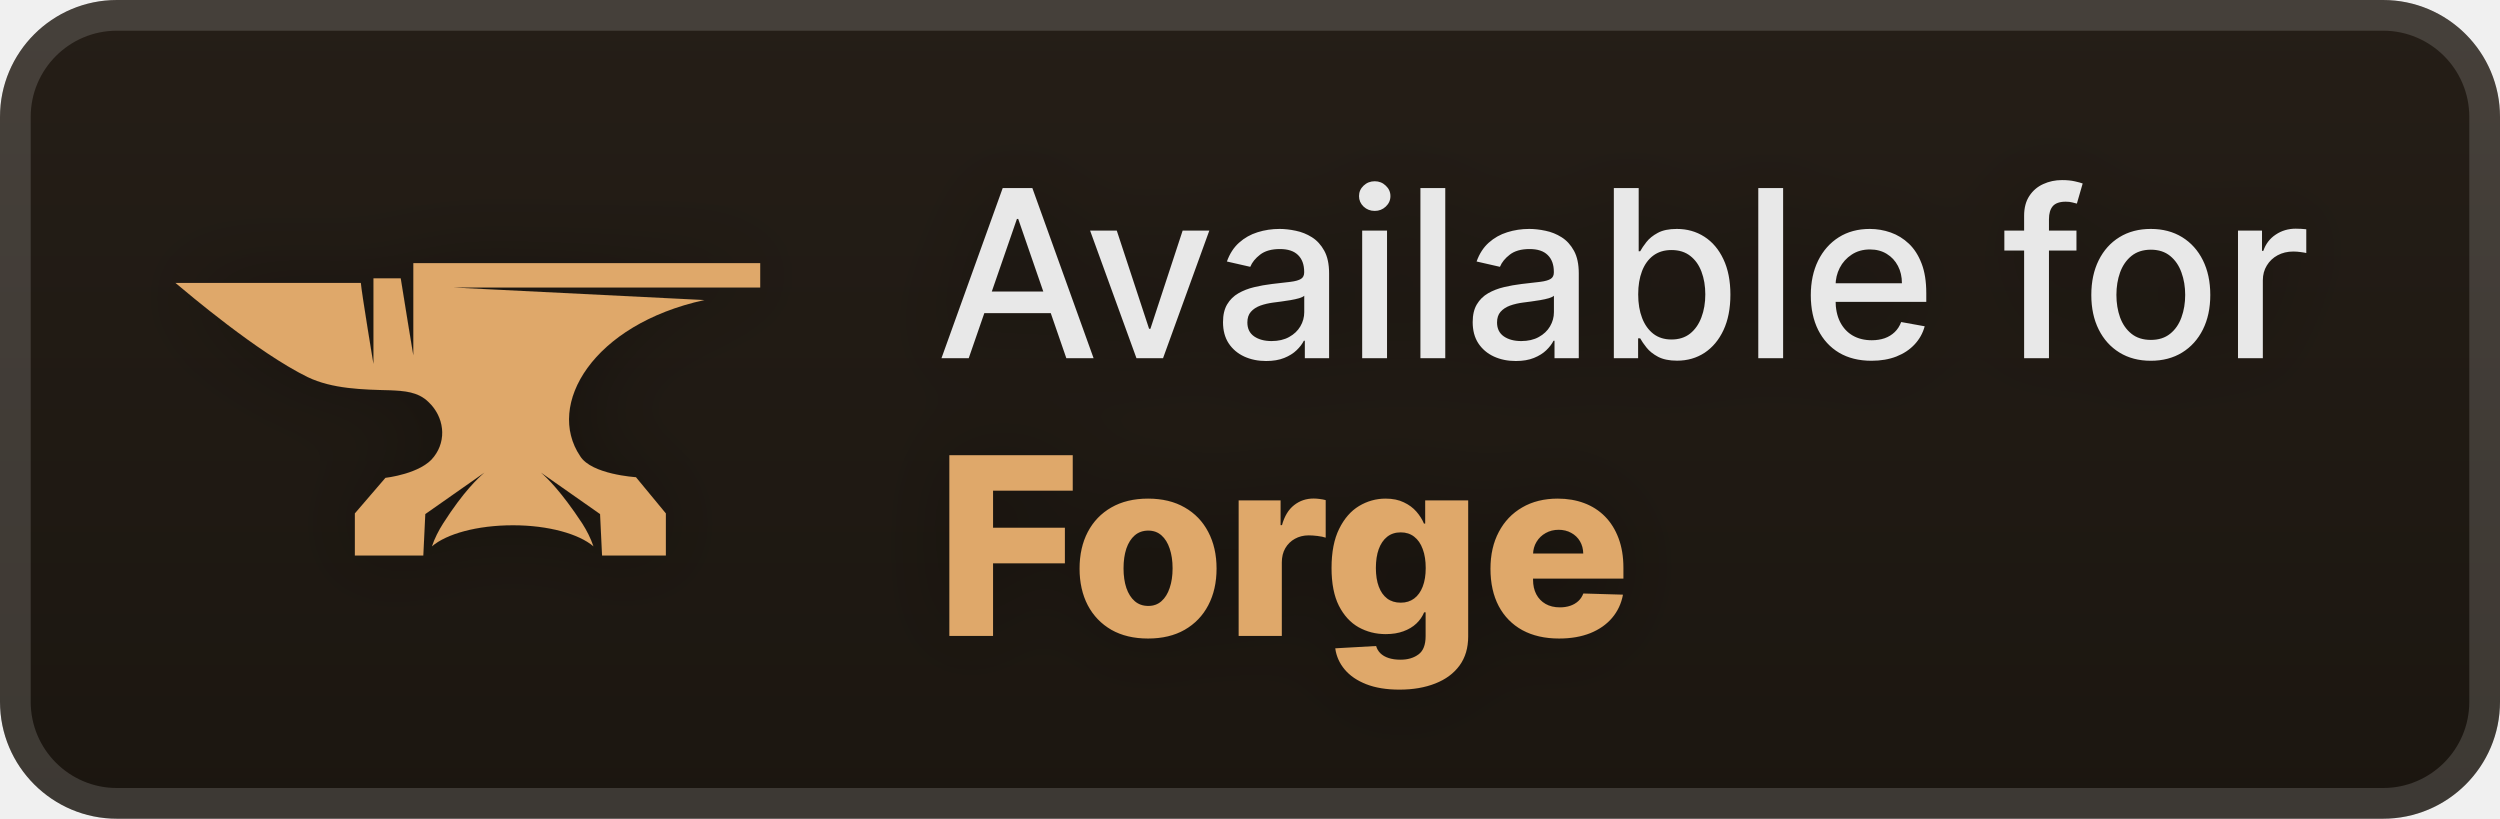
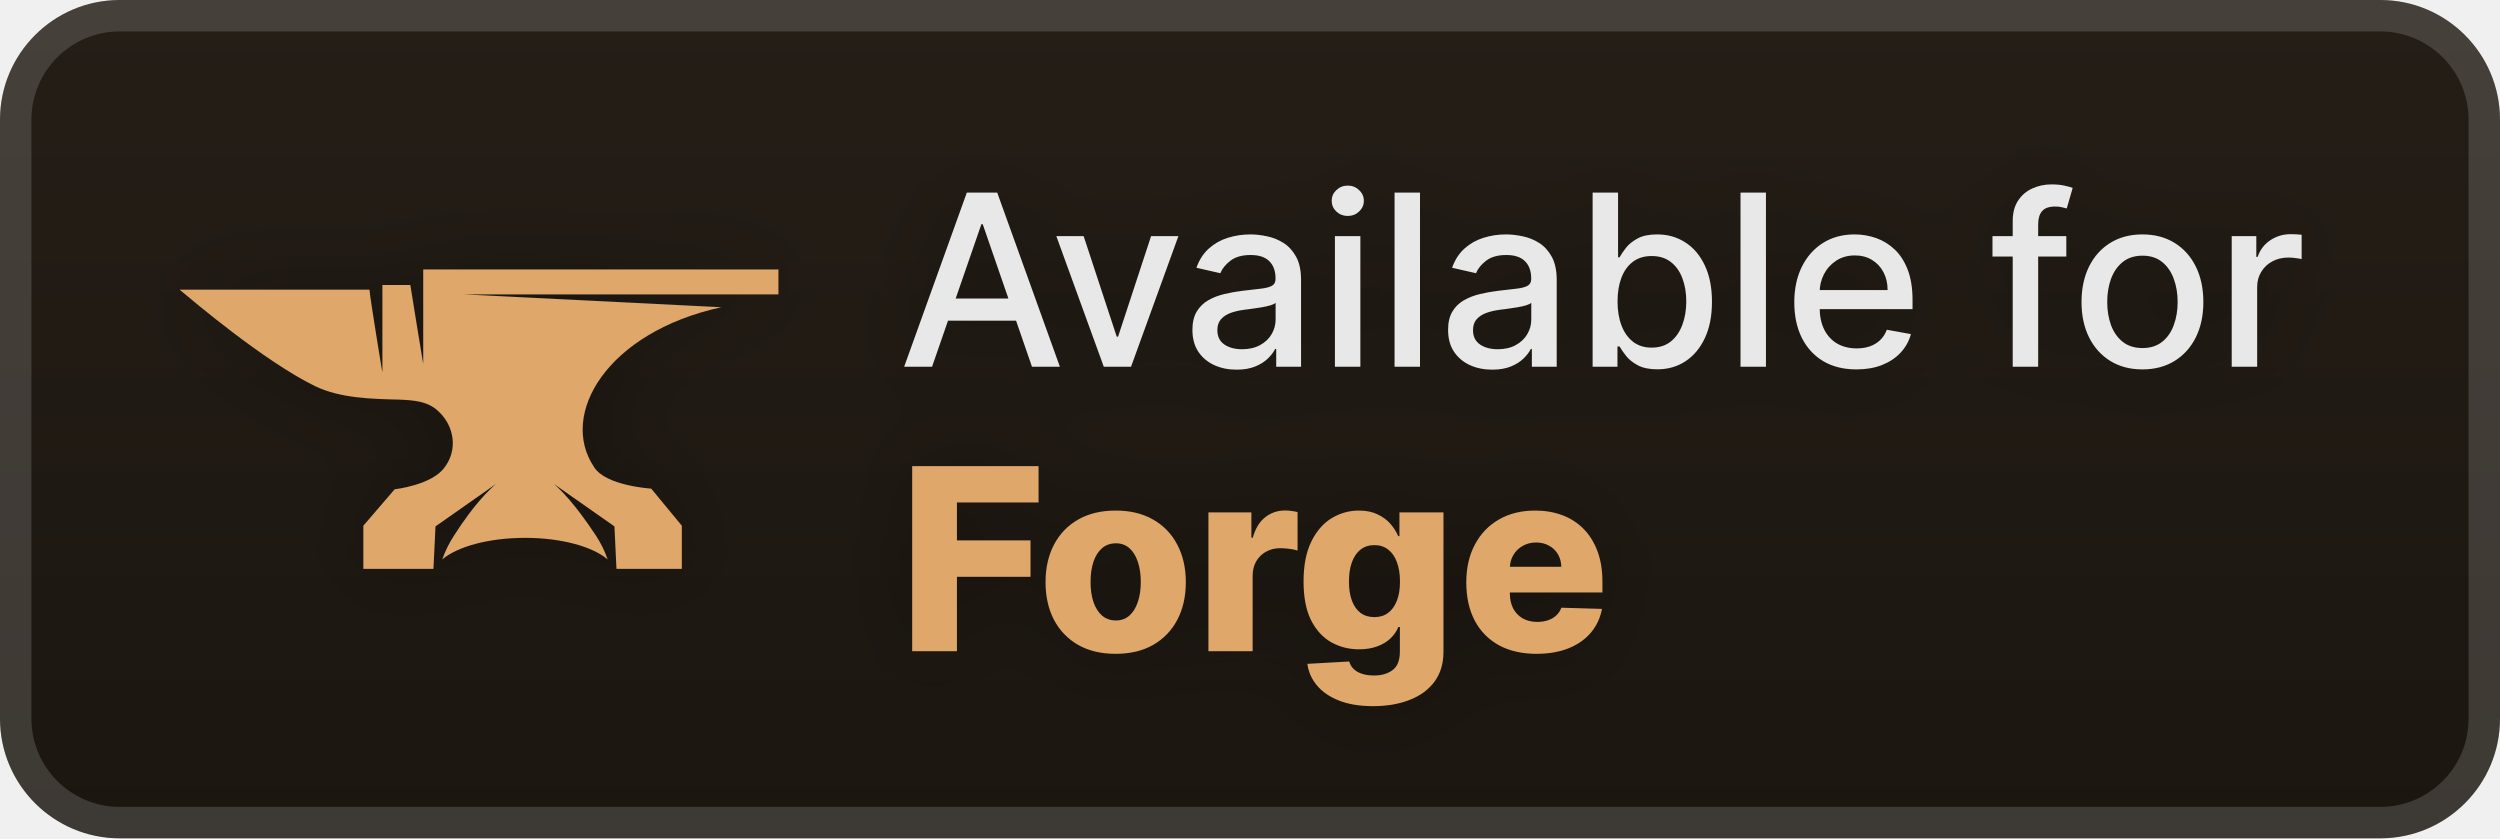
- <svg xmlns="http://www.w3.org/2000/svg" width="171" height="56" viewBox="0 0 171 56" fill="none">
-   <rect x="-0" y="-1.52588e-05" width="171" height="56" rx="8" fill="url(#paint0_linear_28_932)" />
+ <svg xmlns="http://www.w3.org/2000/svg" width="167" height="56" viewBox="0 0 167 56" fill="none">
+   <rect x="-0" y="-1.52588e-05" width="167" height="56" rx="8" fill="url(#paint0_linear_28_932)" />
  <g filter="url(#filter0_d_28_932)">
    <path d="M48.181 20.523L31 19.667H51.999V18H28.272V21.514V24.306C28.272 24.351 27.59 20.207 27.409 19.036H25.545V22.099V24.892C25.545 24.937 24.727 19.982 24.681 19.351C19.954 19.351 11.999 19.351 11.999 19.351C12.863 20.072 17.636 24.126 21.045 25.793C22.727 26.604 24.818 26.649 26.681 26.694C27.636 26.739 28.59 26.784 29.318 27.505C30.363 28.495 30.59 30.072 29.681 31.243C28.818 32.414 26.363 32.685 26.363 32.685L24.272 35.117V38H28.954L29.09 35.162L33.136 32.324C32.727 32.685 31.727 33.586 30.318 35.793C30 36.288 29.727 36.829 29.545 37.369C30.545 36.514 32.636 35.928 35.09 35.928C37.499 35.928 39.59 36.514 40.59 37.369C40.409 36.829 40.136 36.288 39.818 35.793C38.363 33.586 37.409 32.685 36.999 32.324L41.045 35.162L41.181 38H45.545V35.117L43.499 32.64C43.499 32.64 40.454 32.459 39.681 31.198C37.318 27.685 40.545 22.189 48.181 20.523Z" fill="#DFA86A" />
  </g>
  <g filter="url(#filter1_d_28_932)">
-     <path d="M66.261 24.5H64.397L68.585 12.864H70.613L74.801 24.5H72.937L69.647 14.977H69.556L66.261 24.5ZM66.573 19.943H72.619V21.42H66.573V19.943ZM82.717 15.773L79.552 24.5H77.734L74.563 15.773H76.387L78.597 22.489H78.688L80.893 15.773H82.717ZM86.603 24.693C86.05 24.693 85.55 24.591 85.103 24.386C84.656 24.178 84.302 23.877 84.041 23.483C83.783 23.089 83.654 22.606 83.654 22.034C83.654 21.542 83.749 21.136 83.938 20.818C84.128 20.5 84.383 20.248 84.706 20.062C85.027 19.877 85.387 19.737 85.785 19.642C86.183 19.547 86.588 19.475 87.001 19.426C87.524 19.366 87.948 19.316 88.274 19.278C88.599 19.237 88.836 19.17 88.984 19.079C89.132 18.989 89.206 18.841 89.206 18.636V18.597C89.206 18.1 89.065 17.716 88.785 17.443C88.508 17.17 88.096 17.034 87.546 17.034C86.974 17.034 86.524 17.161 86.194 17.415C85.868 17.665 85.643 17.943 85.518 18.25L83.921 17.886C84.111 17.356 84.387 16.928 84.751 16.602C85.118 16.273 85.541 16.034 86.018 15.886C86.495 15.735 86.997 15.659 87.524 15.659C87.872 15.659 88.242 15.701 88.632 15.784C89.025 15.864 89.393 16.011 89.734 16.227C90.079 16.443 90.361 16.752 90.581 17.153C90.8 17.551 90.91 18.068 90.91 18.704V24.5H89.251V23.307H89.183C89.073 23.526 88.908 23.742 88.688 23.954C88.469 24.167 88.186 24.343 87.842 24.483C87.497 24.623 87.084 24.693 86.603 24.693ZM86.972 23.329C87.442 23.329 87.844 23.237 88.177 23.051C88.514 22.866 88.77 22.623 88.944 22.324C89.122 22.021 89.211 21.697 89.211 21.352V20.227C89.15 20.288 89.033 20.345 88.859 20.398C88.688 20.447 88.493 20.491 88.274 20.528C88.054 20.562 87.84 20.595 87.632 20.625C87.423 20.651 87.249 20.674 87.109 20.693C86.779 20.735 86.478 20.805 86.206 20.903C85.936 21.002 85.721 21.144 85.558 21.329C85.399 21.511 85.319 21.754 85.319 22.057C85.319 22.477 85.474 22.795 85.785 23.011C86.096 23.224 86.492 23.329 86.972 23.329ZM93.173 24.5V15.773H94.872V24.5H93.173ZM94.031 14.426C93.735 14.426 93.481 14.328 93.269 14.131C93.061 13.93 92.957 13.691 92.957 13.415C92.957 13.134 93.061 12.896 93.269 12.699C93.481 12.498 93.735 12.398 94.031 12.398C94.326 12.398 94.578 12.498 94.786 12.699C94.999 12.896 95.105 13.134 95.105 13.415C95.105 13.691 94.999 13.93 94.786 14.131C94.578 14.328 94.326 14.426 94.031 14.426ZM98.856 12.864V24.5H97.157V12.864H98.856ZM103.681 24.693C103.128 24.693 102.628 24.591 102.181 24.386C101.734 24.178 101.38 23.877 101.119 23.483C100.861 23.089 100.732 22.606 100.732 22.034C100.732 21.542 100.827 21.136 101.017 20.818C101.206 20.5 101.462 20.248 101.784 20.062C102.106 19.877 102.465 19.737 102.863 19.642C103.261 19.547 103.666 19.475 104.079 19.426C104.602 19.366 105.026 19.316 105.352 19.278C105.678 19.237 105.914 19.17 106.062 19.079C106.21 18.989 106.284 18.841 106.284 18.636V18.597C106.284 18.1 106.143 17.716 105.863 17.443C105.587 17.17 105.174 17.034 104.624 17.034C104.053 17.034 103.602 17.161 103.272 17.415C102.946 17.665 102.721 17.943 102.596 18.25L101 17.886C101.189 17.356 101.465 16.928 101.829 16.602C102.196 16.273 102.619 16.034 103.096 15.886C103.573 15.735 104.075 15.659 104.602 15.659C104.95 15.659 105.32 15.701 105.71 15.784C106.104 15.864 106.471 16.011 106.812 16.227C107.157 16.443 107.439 16.752 107.659 17.153C107.878 17.551 107.988 18.068 107.988 18.704V24.5H106.329V23.307H106.261C106.151 23.526 105.986 23.742 105.767 23.954C105.547 24.167 105.265 24.343 104.92 24.483C104.575 24.623 104.162 24.693 103.681 24.693ZM104.051 23.329C104.52 23.329 104.922 23.237 105.255 23.051C105.592 22.866 105.848 22.623 106.022 22.324C106.2 22.021 106.289 21.697 106.289 21.352V20.227C106.229 20.288 106.111 20.345 105.937 20.398C105.767 20.447 105.571 20.491 105.352 20.528C105.132 20.562 104.918 20.595 104.71 20.625C104.501 20.651 104.327 20.674 104.187 20.693C103.857 20.735 103.556 20.805 103.284 20.903C103.015 21.002 102.799 21.144 102.636 21.329C102.477 21.511 102.397 21.754 102.397 22.057C102.397 22.477 102.553 22.795 102.863 23.011C103.174 23.224 103.57 23.329 104.051 23.329ZM110.387 24.5V12.864H112.086V17.188H112.188C112.287 17.006 112.429 16.795 112.615 16.557C112.8 16.318 113.058 16.11 113.387 15.932C113.717 15.75 114.152 15.659 114.694 15.659C115.399 15.659 116.027 15.837 116.58 16.193C117.133 16.549 117.567 17.062 117.882 17.733C118.2 18.403 118.359 19.21 118.359 20.153C118.359 21.097 118.202 21.905 117.887 22.579C117.573 23.25 117.141 23.767 116.592 24.131C116.043 24.491 115.416 24.67 114.711 24.67C114.181 24.67 113.747 24.581 113.41 24.403C113.077 24.225 112.815 24.017 112.626 23.778C112.437 23.54 112.291 23.328 112.188 23.142H112.046V24.5H110.387ZM112.052 20.136C112.052 20.75 112.141 21.288 112.319 21.75C112.497 22.212 112.755 22.574 113.092 22.835C113.429 23.093 113.842 23.222 114.33 23.222C114.838 23.222 115.262 23.087 115.603 22.818C115.944 22.545 116.202 22.176 116.376 21.71C116.554 21.244 116.643 20.72 116.643 20.136C116.643 19.561 116.556 19.044 116.382 18.585C116.211 18.127 115.954 17.765 115.609 17.5C115.268 17.235 114.842 17.102 114.33 17.102C113.838 17.102 113.421 17.229 113.08 17.483C112.743 17.737 112.488 18.091 112.313 18.545C112.139 19 112.052 19.53 112.052 20.136ZM121.965 12.864V24.5H120.267V12.864H121.965ZM128.012 24.676C127.152 24.676 126.412 24.492 125.791 24.125C125.173 23.754 124.696 23.233 124.359 22.562C124.026 21.888 123.859 21.099 123.859 20.193C123.859 19.299 124.026 18.511 124.359 17.829C124.696 17.148 125.166 16.616 125.768 16.233C126.374 15.85 127.082 15.659 127.893 15.659C128.385 15.659 128.863 15.741 129.325 15.903C129.787 16.066 130.202 16.322 130.569 16.67C130.937 17.019 131.226 17.472 131.438 18.028C131.651 18.581 131.757 19.254 131.757 20.045V20.648H124.819V19.375H130.092C130.092 18.928 130.001 18.532 129.819 18.188C129.637 17.839 129.382 17.564 129.052 17.364C128.726 17.163 128.344 17.062 127.904 17.062C127.427 17.062 127.01 17.18 126.654 17.415C126.302 17.646 126.029 17.949 125.836 18.324C125.647 18.695 125.552 19.099 125.552 19.534V20.528C125.552 21.112 125.654 21.608 125.859 22.017C126.067 22.426 126.357 22.739 126.728 22.954C127.099 23.167 127.533 23.273 128.029 23.273C128.351 23.273 128.645 23.227 128.91 23.136C129.175 23.042 129.404 22.901 129.598 22.716C129.791 22.53 129.938 22.301 130.041 22.028L131.649 22.318C131.52 22.792 131.289 23.206 130.955 23.562C130.626 23.915 130.211 24.189 129.711 24.386C129.215 24.579 128.649 24.676 128.012 24.676ZM142.029 15.773V17.136H137.098V15.773H142.029ZM138.45 24.5V14.761C138.45 14.216 138.569 13.763 138.808 13.403C139.046 13.04 139.363 12.769 139.757 12.591C140.151 12.409 140.579 12.318 141.041 12.318C141.382 12.318 141.673 12.347 141.916 12.403C142.158 12.456 142.338 12.506 142.455 12.551L142.058 13.926C141.978 13.903 141.876 13.877 141.751 13.847C141.626 13.812 141.474 13.795 141.296 13.795C140.883 13.795 140.588 13.898 140.41 14.102C140.236 14.307 140.149 14.602 140.149 14.989V24.5H138.45ZM147.115 24.676C146.296 24.676 145.582 24.489 144.972 24.114C144.363 23.739 143.889 23.214 143.552 22.54C143.215 21.866 143.046 21.078 143.046 20.176C143.046 19.271 143.215 18.479 143.552 17.801C143.889 17.123 144.363 16.597 144.972 16.222C145.582 15.847 146.296 15.659 147.115 15.659C147.933 15.659 148.647 15.847 149.257 16.222C149.866 16.597 150.34 17.123 150.677 17.801C151.014 18.479 151.183 19.271 151.183 20.176C151.183 21.078 151.014 21.866 150.677 22.54C150.34 23.214 149.866 23.739 149.257 24.114C148.647 24.489 147.933 24.676 147.115 24.676ZM147.12 23.25C147.651 23.25 148.09 23.11 148.438 22.829C148.787 22.549 149.044 22.176 149.211 21.71C149.382 21.244 149.467 20.731 149.467 20.17C149.467 19.614 149.382 19.102 149.211 18.636C149.044 18.167 148.787 17.79 148.438 17.506C148.09 17.222 147.651 17.079 147.12 17.079C146.586 17.079 146.143 17.222 145.791 17.506C145.442 17.79 145.183 18.167 145.012 18.636C144.846 19.102 144.762 19.614 144.762 20.17C144.762 20.731 144.846 21.244 145.012 21.71C145.183 22.176 145.442 22.549 145.791 22.829C146.143 23.11 146.586 23.25 147.12 23.25ZM153.079 24.5V15.773H154.721V17.159H154.812C154.971 16.689 155.251 16.32 155.653 16.051C156.058 15.778 156.517 15.642 157.028 15.642C157.134 15.642 157.259 15.646 157.403 15.653C157.551 15.661 157.666 15.67 157.749 15.682V17.307C157.681 17.288 157.56 17.267 157.386 17.244C157.212 17.218 157.037 17.204 156.863 17.204C156.462 17.204 156.104 17.29 155.789 17.46C155.479 17.627 155.232 17.86 155.051 18.159C154.869 18.454 154.778 18.792 154.778 19.17V24.5H153.079Z" fill="#E8E8E8" />
-     <path d="M64.935 43.5V31.136H73.375V33.563H67.924V36.099H72.838V38.532H67.924V43.5H64.935ZM78.527 43.675C77.553 43.675 76.716 43.476 76.016 43.077C75.32 42.675 74.782 42.115 74.404 41.399C74.03 40.679 73.843 39.844 73.843 38.894C73.843 37.94 74.03 37.105 74.404 36.389C74.782 35.668 75.32 35.109 76.016 34.71C76.716 34.308 77.553 34.106 78.527 34.106C79.501 34.106 80.337 34.308 81.033 34.71C81.733 35.109 82.27 35.668 82.645 36.389C83.023 37.105 83.212 37.94 83.212 38.894C83.212 39.844 83.023 40.679 82.645 41.399C82.27 42.115 81.733 42.675 81.033 43.077C80.337 43.476 79.501 43.675 78.527 43.675ZM78.546 41.447C78.9 41.447 79.2 41.339 79.445 41.121C79.691 40.904 79.878 40.602 80.006 40.216C80.139 39.83 80.206 39.383 80.206 38.876C80.206 38.361 80.139 37.91 80.006 37.523C79.878 37.137 79.691 36.835 79.445 36.618C79.2 36.401 78.9 36.292 78.546 36.292C78.179 36.292 77.869 36.401 77.616 36.618C77.366 36.835 77.175 37.137 77.042 37.523C76.913 37.91 76.849 38.361 76.849 38.876C76.849 39.383 76.913 39.83 77.042 40.216C77.175 40.602 77.366 40.904 77.616 41.121C77.869 41.339 78.179 41.447 78.546 41.447ZM84.724 43.5V34.227H87.592V35.918H87.688C87.858 35.306 88.133 34.851 88.516 34.553C88.898 34.251 89.343 34.1 89.85 34.1C89.987 34.1 90.127 34.111 90.272 34.131C90.417 34.147 90.552 34.173 90.677 34.209V36.775C90.536 36.727 90.351 36.688 90.121 36.66C89.896 36.632 89.695 36.618 89.518 36.618C89.168 36.618 88.852 36.696 88.57 36.853C88.292 37.006 88.073 37.222 87.912 37.499C87.755 37.773 87.676 38.095 87.676 38.465V43.5H84.724ZM95.721 47.17C94.839 47.17 94.085 47.048 93.457 46.802C92.829 46.557 92.336 46.221 91.978 45.794C91.62 45.367 91.404 44.884 91.332 44.345L94.127 44.188C94.179 44.377 94.276 44.542 94.417 44.683C94.561 44.824 94.749 44.933 94.978 45.009C95.211 45.086 95.485 45.124 95.799 45.124C96.294 45.124 96.703 45.003 97.025 44.762C97.35 44.524 97.513 44.108 97.513 43.512V41.882H97.411C97.294 42.168 97.117 42.423 96.88 42.649C96.642 42.874 96.346 43.051 95.992 43.18C95.642 43.309 95.24 43.373 94.785 43.373C94.109 43.373 93.489 43.216 92.925 42.902C92.366 42.584 91.917 42.093 91.579 41.429C91.245 40.761 91.078 39.902 91.078 38.852C91.078 37.769 91.251 36.877 91.597 36.177C91.944 35.473 92.396 34.952 92.956 34.614C93.519 34.276 94.125 34.106 94.773 34.106C95.26 34.106 95.676 34.191 96.022 34.36C96.373 34.525 96.66 34.738 96.886 35C97.111 35.262 97.282 35.533 97.399 35.815H97.483V34.227H100.423V43.536C100.423 44.321 100.226 44.983 99.832 45.522C99.437 46.062 98.886 46.47 98.178 46.748C97.469 47.03 96.65 47.17 95.721 47.17ZM95.811 41.224C96.169 41.224 96.475 41.13 96.729 40.94C96.982 40.751 97.177 40.48 97.314 40.125C97.451 39.771 97.52 39.347 97.52 38.852C97.52 38.349 97.451 37.916 97.314 37.554C97.181 37.187 96.986 36.906 96.729 36.708C96.475 36.511 96.169 36.413 95.811 36.413C95.445 36.413 95.135 36.513 94.881 36.715C94.628 36.916 94.435 37.199 94.302 37.566C94.173 37.928 94.109 38.356 94.109 38.852C94.109 39.347 94.175 39.771 94.308 40.125C94.441 40.48 94.632 40.751 94.881 40.94C95.135 41.13 95.445 41.224 95.811 41.224ZM106.64 43.675C105.67 43.675 104.833 43.484 104.128 43.102C103.428 42.715 102.889 42.166 102.511 41.453C102.136 40.737 101.949 39.886 101.949 38.9C101.949 37.942 102.138 37.105 102.517 36.389C102.895 35.668 103.428 35.109 104.116 34.71C104.805 34.308 105.616 34.106 106.549 34.106C107.209 34.106 107.813 34.209 108.36 34.414C108.908 34.62 109.381 34.923 109.779 35.326C110.177 35.728 110.487 36.225 110.709 36.817C110.93 37.405 111.041 38.079 111.041 38.84V39.576H102.981V37.861H108.294C108.29 37.548 108.215 37.268 108.071 37.022C107.926 36.777 107.727 36.586 107.473 36.449C107.223 36.308 106.936 36.237 106.61 36.237C106.28 36.237 105.984 36.312 105.722 36.461C105.461 36.606 105.253 36.805 105.1 37.059C104.948 37.308 104.867 37.592 104.859 37.91V39.654C104.859 40.033 104.933 40.365 105.082 40.651C105.231 40.932 105.443 41.152 105.716 41.309C105.99 41.465 106.316 41.544 106.694 41.544C106.956 41.544 107.193 41.508 107.407 41.435C107.62 41.363 107.803 41.256 107.956 41.115C108.109 40.974 108.224 40.801 108.3 40.596L111.011 40.675C110.898 41.282 110.65 41.812 110.268 42.262C109.89 42.709 109.393 43.057 108.777 43.307C108.161 43.552 107.449 43.675 106.64 43.675Z" fill="#DFA86A" />
+     <path d="M62.261 24.5H60.397L64.585 12.864H66.613L70.801 24.5H68.937L65.647 14.977H65.556L62.261 24.5ZM62.573 19.943H68.619V21.42H62.573V19.943ZM78.717 15.773L75.552 24.5H73.734L70.563 15.773H72.387L74.597 22.489H74.688L76.893 15.773H78.717ZM82.603 24.693C82.05 24.693 81.55 24.591 81.103 24.386C80.656 24.178 80.302 23.877 80.041 23.483C79.783 23.089 79.654 22.606 79.654 22.034C79.654 21.542 79.749 21.136 79.938 20.818C80.128 20.5 80.383 20.248 80.706 20.062C81.027 19.877 81.387 19.737 81.785 19.642C82.183 19.547 82.588 19.475 83.001 19.426C83.524 19.366 83.948 19.316 84.274 19.278C84.599 19.237 84.836 19.17 84.984 19.079C85.132 18.989 85.206 18.841 85.206 18.636V18.597C85.206 18.1 85.065 17.716 84.785 17.443C84.508 17.17 84.096 17.034 83.546 17.034C82.974 17.034 82.524 17.161 82.194 17.415C81.868 17.665 81.643 17.943 81.518 18.25L79.921 17.886C80.111 17.356 80.387 16.928 80.751 16.602C81.118 16.273 81.541 16.034 82.018 15.886C82.495 15.735 82.997 15.659 83.524 15.659C83.872 15.659 84.242 15.701 84.632 15.784C85.025 15.864 85.393 16.011 85.734 16.227C86.079 16.443 86.361 16.752 86.581 17.153C86.8 17.551 86.91 18.068 86.91 18.704V24.5H85.251V23.307H85.183C85.073 23.526 84.908 23.742 84.688 23.954C84.469 24.167 84.186 24.343 83.842 24.483C83.497 24.623 83.084 24.693 82.603 24.693ZM82.972 23.329C83.442 23.329 83.844 23.237 84.177 23.051C84.514 22.866 84.77 22.623 84.944 22.324C85.122 22.021 85.211 21.697 85.211 21.352V20.227C85.15 20.288 85.033 20.345 84.859 20.398C84.688 20.447 84.493 20.491 84.274 20.528C84.054 20.562 83.84 20.595 83.632 20.625C83.423 20.651 83.249 20.674 83.109 20.693C82.779 20.735 82.478 20.805 82.206 20.903C81.936 21.002 81.721 21.144 81.558 21.329C81.399 21.511 81.319 21.754 81.319 22.057C81.319 22.477 81.474 22.795 81.785 23.011C82.096 23.224 82.492 23.329 82.972 23.329ZM89.173 24.5V15.773H90.872V24.5H89.173ZM90.031 14.426C89.735 14.426 89.481 14.328 89.269 14.131C89.061 13.93 88.957 13.691 88.957 13.415C88.957 13.134 89.061 12.896 89.269 12.699C89.481 12.498 89.735 12.398 90.031 12.398C90.326 12.398 90.578 12.498 90.786 12.699C90.999 12.896 91.105 13.134 91.105 13.415C91.105 13.691 90.999 13.93 90.786 14.131C90.578 14.328 90.326 14.426 90.031 14.426ZM94.856 12.864V24.5H93.157V12.864H94.856ZM99.681 24.693C99.128 24.693 98.628 24.591 98.181 24.386C97.734 24.178 97.38 23.877 97.119 23.483C96.861 23.089 96.733 22.606 96.733 22.034C96.733 21.542 96.827 21.136 97.016 20.818C97.206 20.5 97.462 20.248 97.784 20.062C98.106 19.877 98.465 19.737 98.863 19.642C99.261 19.547 99.666 19.475 100.079 19.426C100.602 19.366 101.026 19.316 101.352 19.278C101.678 19.237 101.914 19.17 102.062 19.079C102.21 18.989 102.284 18.841 102.284 18.636V18.597C102.284 18.1 102.143 17.716 101.863 17.443C101.587 17.17 101.174 17.034 100.624 17.034C100.053 17.034 99.602 17.161 99.272 17.415C98.947 17.665 98.721 17.943 98.596 18.25L96.999 17.886C97.189 17.356 97.465 16.928 97.829 16.602C98.197 16.273 98.619 16.034 99.096 15.886C99.573 15.735 100.075 15.659 100.602 15.659C100.95 15.659 101.32 15.701 101.71 15.784C102.104 15.864 102.471 16.011 102.812 16.227C103.157 16.443 103.439 16.752 103.659 17.153C103.878 17.551 103.988 18.068 103.988 18.704V24.5H102.329V23.307H102.261C102.151 23.526 101.986 23.742 101.767 23.954C101.547 24.167 101.265 24.343 100.92 24.483C100.575 24.623 100.162 24.693 99.681 24.693ZM100.051 23.329C100.52 23.329 100.922 23.237 101.255 23.051C101.592 22.866 101.848 22.623 102.022 22.324C102.2 22.021 102.289 21.697 102.289 21.352V20.227C102.229 20.288 102.111 20.345 101.937 20.398C101.767 20.447 101.571 20.491 101.352 20.528C101.132 20.562 100.918 20.595 100.71 20.625C100.501 20.651 100.327 20.674 100.187 20.693C99.858 20.735 99.556 20.805 99.284 20.903C99.015 21.002 98.799 21.144 98.636 21.329C98.477 21.511 98.397 21.754 98.397 22.057C98.397 22.477 98.552 22.795 98.863 23.011C99.174 23.224 99.57 23.329 100.051 23.329ZM106.387 24.5V12.864H108.086V17.188H108.188C108.287 17.006 108.429 16.795 108.615 16.557C108.8 16.318 109.058 16.11 109.387 15.932C109.717 15.75 110.152 15.659 110.694 15.659C111.399 15.659 112.027 15.837 112.58 16.193C113.133 16.549 113.567 17.062 113.882 17.733C114.2 18.403 114.359 19.21 114.359 20.153C114.359 21.097 114.202 21.905 113.887 22.579C113.573 23.25 113.141 23.767 112.592 24.131C112.043 24.491 111.416 24.67 110.711 24.67C110.181 24.67 109.747 24.581 109.41 24.403C109.077 24.225 108.815 24.017 108.626 23.778C108.437 23.54 108.291 23.328 108.188 23.142H108.046V24.5H106.387ZM108.052 20.136C108.052 20.75 108.141 21.288 108.319 21.75C108.497 22.212 108.755 22.574 109.092 22.835C109.429 23.093 109.842 23.222 110.33 23.222C110.838 23.222 111.262 23.087 111.603 22.818C111.944 22.545 112.202 22.176 112.376 21.71C112.554 21.244 112.643 20.72 112.643 20.136C112.643 19.561 112.556 19.044 112.382 18.585C112.211 18.127 111.954 17.765 111.609 17.5C111.268 17.235 110.842 17.102 110.33 17.102C109.838 17.102 109.421 17.229 109.08 17.483C108.743 17.737 108.488 18.091 108.313 18.545C108.139 19 108.052 19.53 108.052 20.136ZM117.965 12.864V24.5H116.267V12.864H117.965ZM124.012 24.676C123.152 24.676 122.412 24.492 121.791 24.125C121.173 23.754 120.696 23.233 120.359 22.562C120.026 21.888 119.859 21.099 119.859 20.193C119.859 19.299 120.026 18.511 120.359 17.829C120.696 17.148 121.166 16.616 121.768 16.233C122.374 15.85 123.082 15.659 123.893 15.659C124.385 15.659 124.863 15.741 125.325 15.903C125.787 16.066 126.202 16.322 126.569 16.67C126.937 17.019 127.226 17.472 127.438 18.028C127.651 18.581 127.757 19.254 127.757 20.045V20.648H120.819V19.375H126.092C126.092 18.928 126.001 18.532 125.819 18.188C125.637 17.839 125.382 17.564 125.052 17.364C124.726 17.163 124.344 17.062 123.904 17.062C123.427 17.062 123.01 17.18 122.654 17.415C122.302 17.646 122.029 17.949 121.836 18.324C121.647 18.695 121.552 19.099 121.552 19.534V20.528C121.552 21.112 121.654 21.608 121.859 22.017C122.067 22.426 122.357 22.739 122.728 22.954C123.099 23.167 123.533 23.273 124.029 23.273C124.351 23.273 124.645 23.227 124.91 23.136C125.175 23.042 125.404 22.901 125.598 22.716C125.791 22.53 125.938 22.301 126.041 22.028L127.649 22.318C127.52 22.792 127.289 23.206 126.955 23.562C126.626 23.915 126.211 24.189 125.711 24.386C125.215 24.579 124.649 24.676 124.012 24.676ZM138.029 15.773V17.136H133.098V15.773H138.029ZM134.45 24.5V14.761C134.45 14.216 134.569 13.763 134.808 13.403C135.046 13.04 135.363 12.769 135.757 12.591C136.151 12.409 136.579 12.318 137.041 12.318C137.382 12.318 137.673 12.347 137.916 12.403C138.158 12.456 138.338 12.506 138.455 12.551L138.058 13.926C137.978 13.903 137.876 13.877 137.751 13.847C137.626 13.812 137.474 13.795 137.296 13.795C136.883 13.795 136.588 13.898 136.41 14.102C136.236 14.307 136.149 14.602 136.149 14.989V24.5H134.45ZM143.115 24.676C142.296 24.676 141.582 24.489 140.972 24.114C140.363 23.739 139.889 23.214 139.552 22.54C139.215 21.866 139.046 21.078 139.046 20.176C139.046 19.271 139.215 18.479 139.552 17.801C139.889 17.123 140.363 16.597 140.972 16.222C141.582 15.847 142.296 15.659 143.115 15.659C143.933 15.659 144.647 15.847 145.257 16.222C145.866 16.597 146.34 17.123 146.677 17.801C147.014 18.479 147.183 19.271 147.183 20.176C147.183 21.078 147.014 21.866 146.677 22.54C146.34 23.214 145.866 23.739 145.257 24.114C144.647 24.489 143.933 24.676 143.115 24.676ZM143.12 23.25C143.651 23.25 144.09 23.11 144.438 22.829C144.787 22.549 145.044 22.176 145.211 21.71C145.382 21.244 145.467 20.731 145.467 20.17C145.467 19.614 145.382 19.102 145.211 18.636C145.044 18.167 144.787 17.79 144.438 17.506C144.09 17.222 143.651 17.079 143.12 17.079C142.586 17.079 142.143 17.222 141.791 17.506C141.442 17.79 141.183 18.167 141.012 18.636C140.846 19.102 140.762 19.614 140.762 20.17C140.762 20.731 140.846 21.244 141.012 21.71C141.183 22.176 141.442 22.549 141.791 22.829C142.143 23.11 142.586 23.25 143.12 23.25ZM149.079 24.5V15.773H150.721V17.159H150.812C150.971 16.689 151.251 16.32 151.653 16.051C152.058 15.778 152.517 15.642 153.028 15.642C153.134 15.642 153.259 15.646 153.403 15.653C153.551 15.661 153.666 15.67 153.749 15.682V17.307C153.681 17.288 153.56 17.267 153.386 17.244C153.212 17.218 153.037 17.204 152.863 17.204C152.462 17.204 152.104 17.29 151.789 17.46C151.479 17.627 151.232 17.86 151.051 18.159C150.869 18.454 150.778 18.792 150.778 19.17V24.5H149.079Z" fill="#E8E8E8" />
+     <path d="M60.935 43.5V31.136H69.375V33.563H63.923V36.099H68.838V38.532H63.923V43.5H60.935ZM74.527 43.675C73.553 43.675 72.716 43.476 72.016 43.077C71.32 42.675 70.782 42.115 70.404 41.399C70.03 40.679 69.843 39.844 69.843 38.894C69.843 37.94 70.03 37.105 70.404 36.389C70.782 35.668 71.32 35.109 72.016 34.71C72.716 34.308 73.553 34.106 74.527 34.106C75.501 34.106 76.337 34.308 77.033 34.71C77.733 35.109 78.27 35.668 78.645 36.389C79.023 37.105 79.212 37.94 79.212 38.894C79.212 39.844 79.023 40.679 78.645 41.399C78.27 42.115 77.733 42.675 77.033 43.077C76.337 43.476 75.501 43.675 74.527 43.675ZM74.546 41.447C74.9 41.447 75.2 41.339 75.445 41.121C75.691 40.904 75.878 40.602 76.006 40.216C76.139 39.83 76.206 39.383 76.206 38.876C76.206 38.361 76.139 37.91 76.006 37.523C75.878 37.137 75.691 36.835 75.445 36.618C75.2 36.401 74.9 36.292 74.546 36.292C74.179 36.292 73.869 36.401 73.616 36.618C73.366 36.835 73.175 37.137 73.042 37.523C72.913 37.91 72.849 38.361 72.849 38.876C72.849 39.383 72.913 39.83 73.042 40.216C73.175 40.602 73.366 40.904 73.616 41.121C73.869 41.339 74.179 41.447 74.546 41.447ZM80.724 43.5V34.227H83.592V35.918H83.688C83.858 35.306 84.133 34.851 84.516 34.553C84.898 34.251 85.343 34.1 85.85 34.1C85.987 34.1 86.127 34.111 86.272 34.131C86.417 34.147 86.552 34.173 86.677 34.209V36.775C86.536 36.727 86.351 36.688 86.121 36.66C85.896 36.632 85.695 36.618 85.518 36.618C85.168 36.618 84.852 36.696 84.57 36.853C84.292 37.006 84.073 37.222 83.912 37.499C83.755 37.773 83.676 38.095 83.676 38.465V43.5H80.724ZM91.721 47.17C90.839 47.17 90.085 47.048 89.457 46.802C88.829 46.557 88.336 46.221 87.978 45.794C87.62 45.367 87.404 44.884 87.332 44.345L90.127 44.188C90.179 44.377 90.276 44.542 90.417 44.683C90.561 44.824 90.749 44.933 90.978 45.009C91.211 45.086 91.485 45.124 91.799 45.124C92.294 45.124 92.703 45.003 93.025 44.762C93.35 44.524 93.513 44.108 93.513 43.512V41.882H93.411C93.294 42.168 93.117 42.423 92.88 42.649C92.642 42.874 92.346 43.051 91.992 43.18C91.642 43.309 91.24 43.373 90.785 43.373C90.109 43.373 89.489 43.216 88.925 42.902C88.366 42.584 87.917 42.093 87.579 41.429C87.245 40.761 87.078 39.902 87.078 38.852C87.078 37.769 87.251 36.877 87.597 36.177C87.944 35.473 88.396 34.952 88.956 34.614C89.519 34.276 90.125 34.106 90.773 34.106C91.26 34.106 91.676 34.191 92.022 34.36C92.373 34.525 92.66 34.738 92.886 35C93.111 35.262 93.282 35.533 93.399 35.815H93.483V34.227H96.423V43.536C96.423 44.321 96.226 44.983 95.832 45.522C95.437 46.062 94.886 46.47 94.178 46.748C93.469 47.03 92.65 47.17 91.721 47.17ZM91.811 41.224C92.169 41.224 92.475 41.13 92.729 40.94C92.982 40.751 93.177 40.48 93.314 40.125C93.451 39.771 93.52 39.347 93.52 38.852C93.52 38.349 93.451 37.916 93.314 37.554C93.181 37.187 92.986 36.906 92.729 36.708C92.475 36.511 92.169 36.413 91.811 36.413C91.445 36.413 91.135 36.513 90.881 36.715C90.628 36.916 90.435 37.199 90.302 37.566C90.173 37.928 90.109 38.356 90.109 38.852C90.109 39.347 90.175 39.771 90.308 40.125C90.441 40.48 90.632 40.751 90.881 40.94C91.135 41.13 91.445 41.224 91.811 41.224ZM102.64 43.675C101.67 43.675 100.833 43.484 100.128 43.102C99.428 42.715 98.889 42.166 98.511 41.453C98.136 40.737 97.949 39.886 97.949 38.9C97.949 37.942 98.138 37.105 98.517 36.389C98.895 35.668 99.428 35.109 100.116 34.71C100.805 34.308 101.616 34.106 102.549 34.106C103.209 34.106 103.813 34.209 104.36 34.414C104.908 34.62 105.381 34.923 105.779 35.326C106.177 35.728 106.487 36.225 106.709 36.817C106.93 37.405 107.041 38.079 107.041 38.84V39.576H98.981V37.861H104.294C104.29 37.548 104.215 37.268 104.071 37.022C103.926 36.777 103.727 36.586 103.473 36.449C103.223 36.308 102.936 36.237 102.61 36.237C102.28 36.237 101.984 36.312 101.722 36.461C101.461 36.606 101.253 36.805 101.1 37.059C100.948 37.308 100.867 37.592 100.859 37.91V39.654C100.859 40.033 100.933 40.365 101.082 40.651C101.231 40.932 101.443 41.152 101.716 41.309C101.99 41.465 102.316 41.544 102.694 41.544C102.956 41.544 103.193 41.508 103.407 41.435C103.62 41.363 103.803 41.256 103.956 41.115C104.109 40.974 104.224 40.801 104.3 40.596L107.011 40.675C106.898 41.282 106.65 41.812 106.268 42.262C105.89 42.709 105.393 43.057 104.777 43.307C104.161 43.552 103.449 43.675 102.64 43.675Z" fill="#DFA86A" />
  </g>
-   <rect x="1.05" y="1.05" width="168.9" height="53.9" rx="6.95" stroke="white" stroke-opacity="0.15" stroke-width="2.1" />
+   <rect x="1.05" y="1.05" width="164.9" height="53.9" rx="6.95" stroke="white" stroke-opacity="0.15" stroke-width="2.1" />
  <defs>
    <filter id="filter0_d_28_932" x="6.285" y="2.286" width="51.429" height="51.429" filterUnits="userSpaceOnUse" color-interpolation-filters="sRGB">
      <feFlood flood-opacity="0" result="BackgroundImageFix" />
      <feColorMatrix in="SourceAlpha" type="matrix" values="0 0 0 0 0 0 0 0 0 0 0 0 0 0 0 0 0 0 127 0" result="hardAlpha" />
      <feOffset />
      <feGaussianBlur stdDeviation="2.857" />
      <feComposite in2="hardAlpha" operator="out" />
      <feColorMatrix type="matrix" values="0 0 0 0 0 0 0 0 0 0 0 0 0 0 0 0 0 0 0.25 0" />
      <feBlend mode="normal" in2="BackgroundImageFix" result="effect1_dropShadow_28_932" />
      <feBlend mode="normal" in="SourceGraphic" in2="effect1_dropShadow_28_932" result="shape" />
    </filter>
-     <filter id="filter1_d_28_932" x="58.4" y="3.9" width="106.2" height="48.87" filterUnits="userSpaceOnUse" color-interpolation-filters="sRGB">
+     <filter id="filter1_d_28_932" x="54.4" y="3.9" width="106.2" height="48.87" filterUnits="userSpaceOnUse" color-interpolation-filters="sRGB">
      <feFlood flood-opacity="0" result="BackgroundImageFix" />
      <feColorMatrix in="SourceAlpha" type="matrix" values="0 0 0 0 0 0 0 0 0 0 0 0 0 0 0 0 0 0 127 0" result="hardAlpha" />
      <feOffset />
      <feGaussianBlur stdDeviation="2.8" />
      <feComposite in2="hardAlpha" operator="out" />
      <feColorMatrix type="matrix" values="0 0 0 0 0 0 0 0 0 0 0 0 0 0 0 0 0 0 0.25 0" />
      <feBlend mode="normal" in2="BackgroundImageFix" result="effect1_dropShadow_28_932" />
      <feBlend mode="normal" in="SourceGraphic" in2="effect1_dropShadow_28_932" result="shape" />
    </filter>
-     <linearGradient id="paint0_linear_28_932" x1="85.499" y1="-1.52588e-05" x2="85.499" y2="56" gradientUnits="userSpaceOnUse">
+     <linearGradient id="paint0_linear_28_932" x1="83.499" y1="-1.52588e-05" x2="83.499" y2="56" gradientUnits="userSpaceOnUse">
      <stop stop-color="#251E17" />
      <stop offset="1" stop-color="#1B1610" />
    </linearGradient>
  </defs>
</svg>
